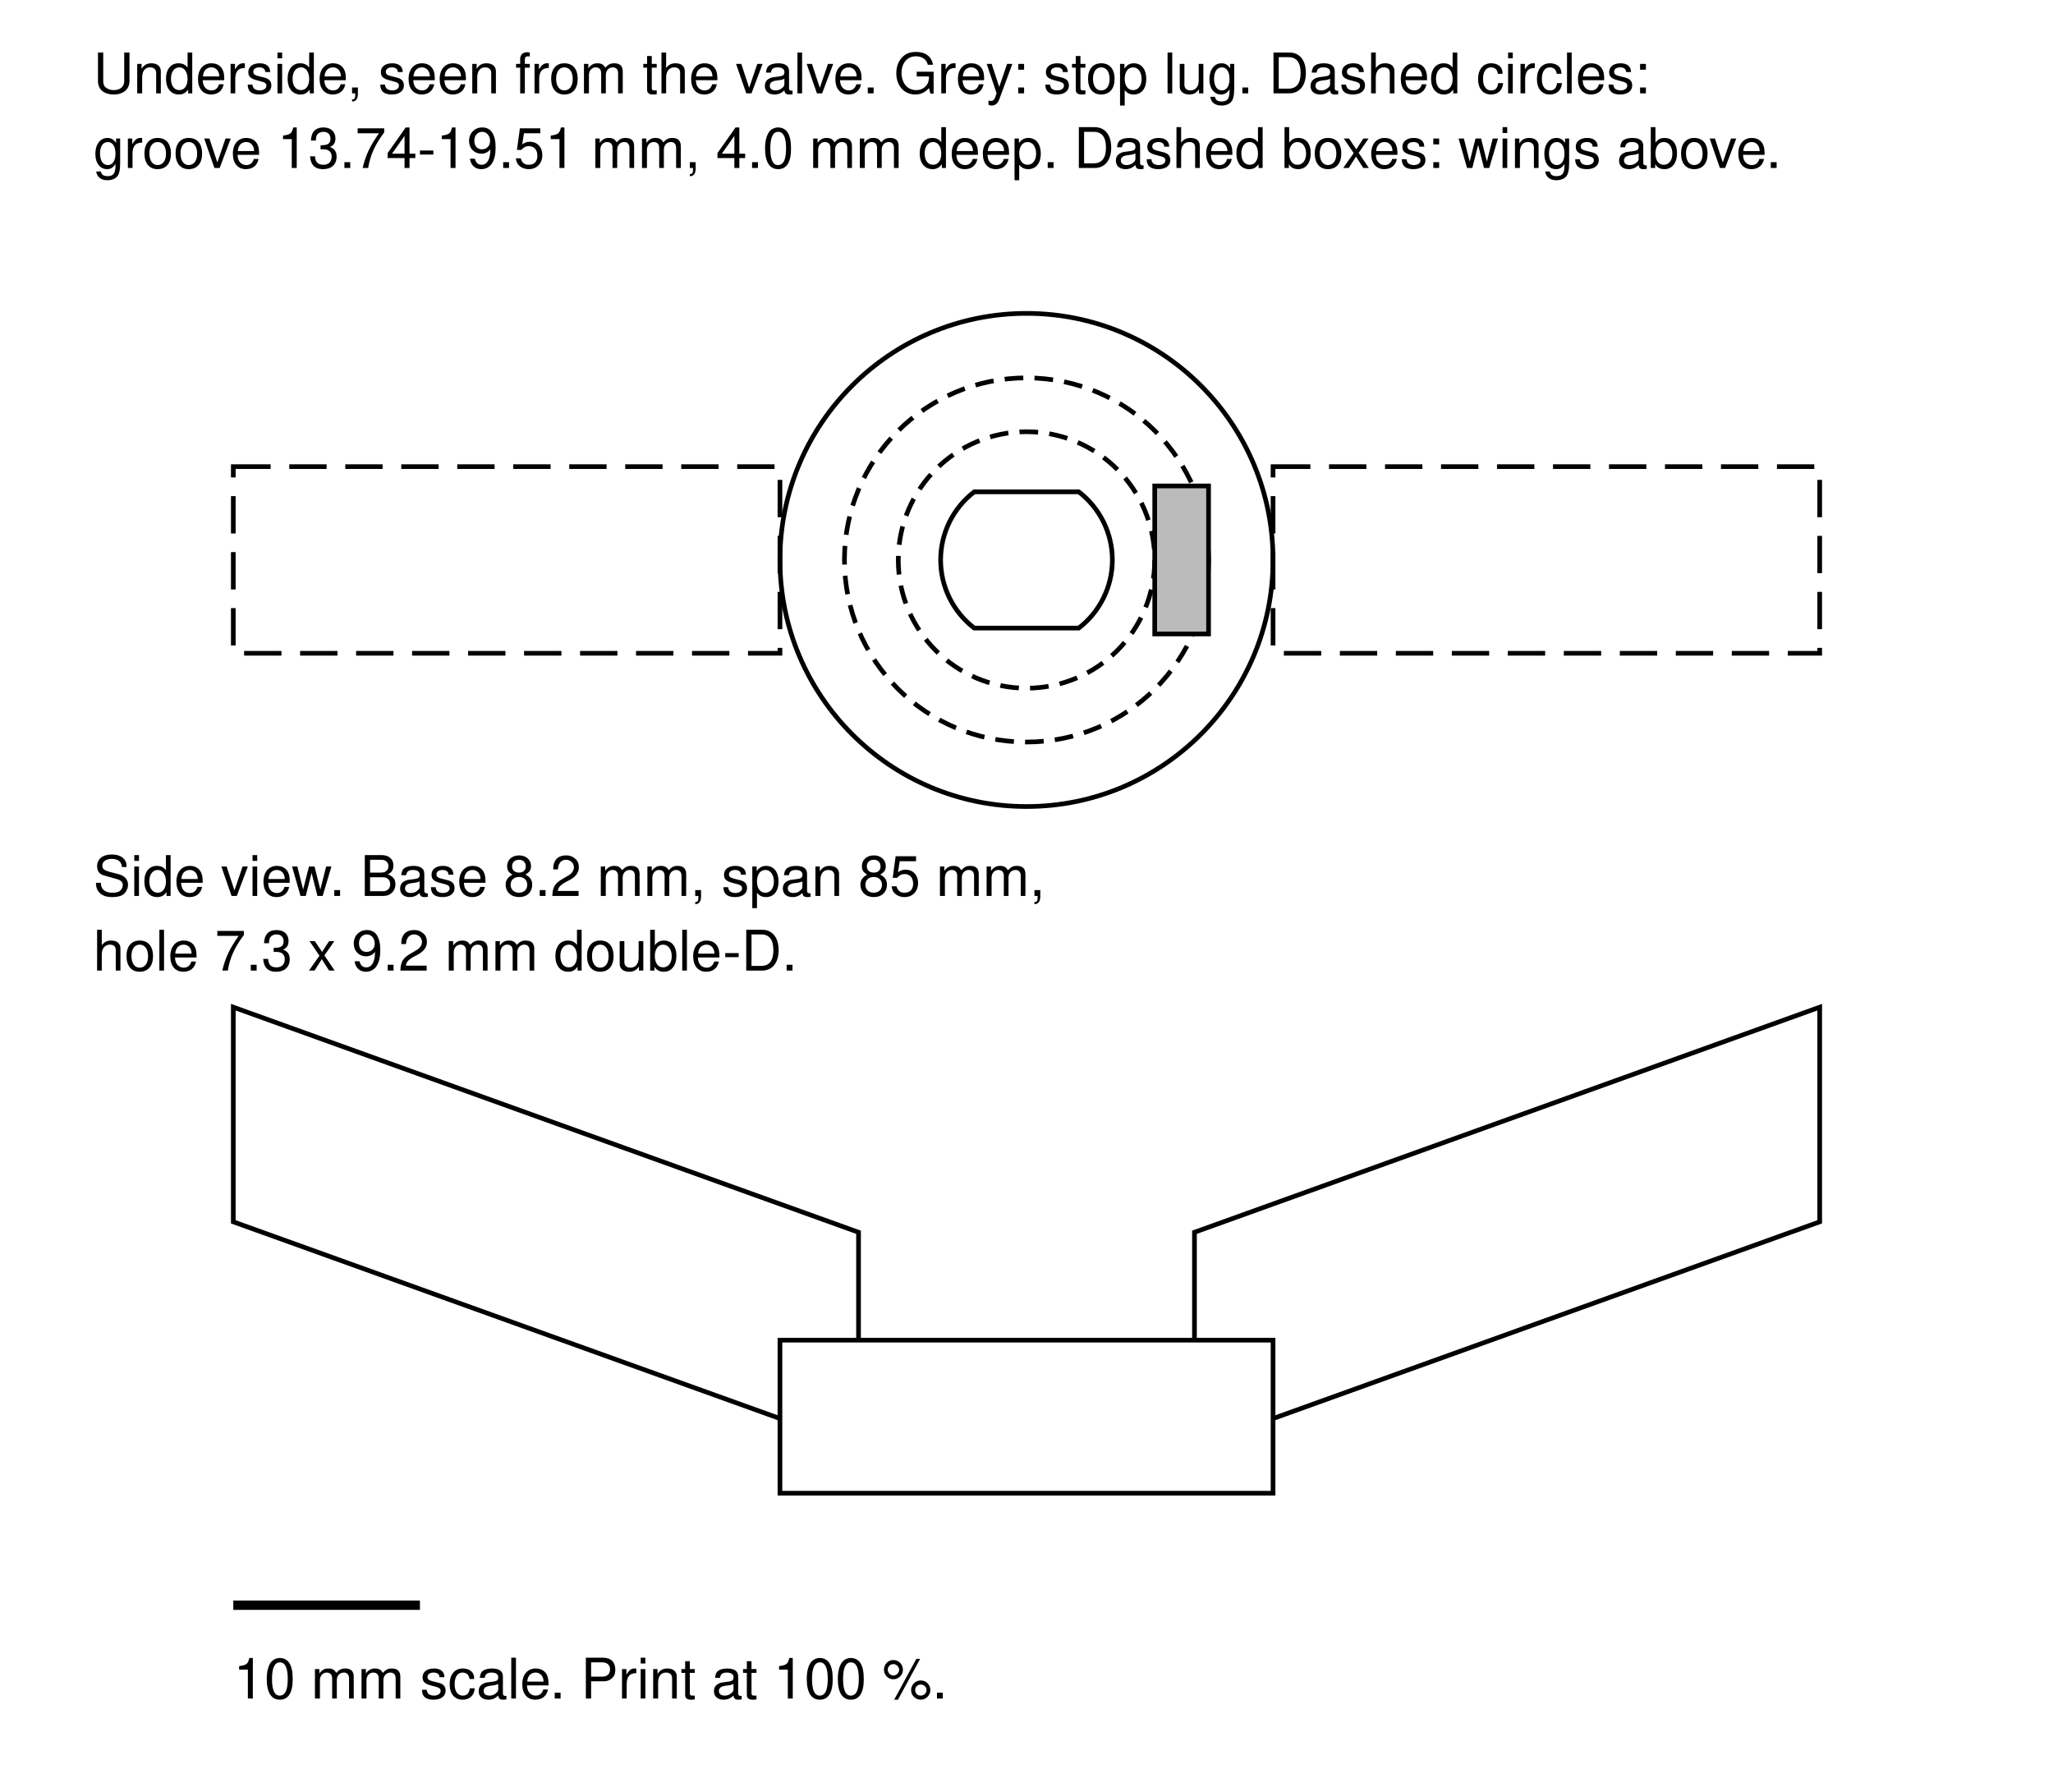
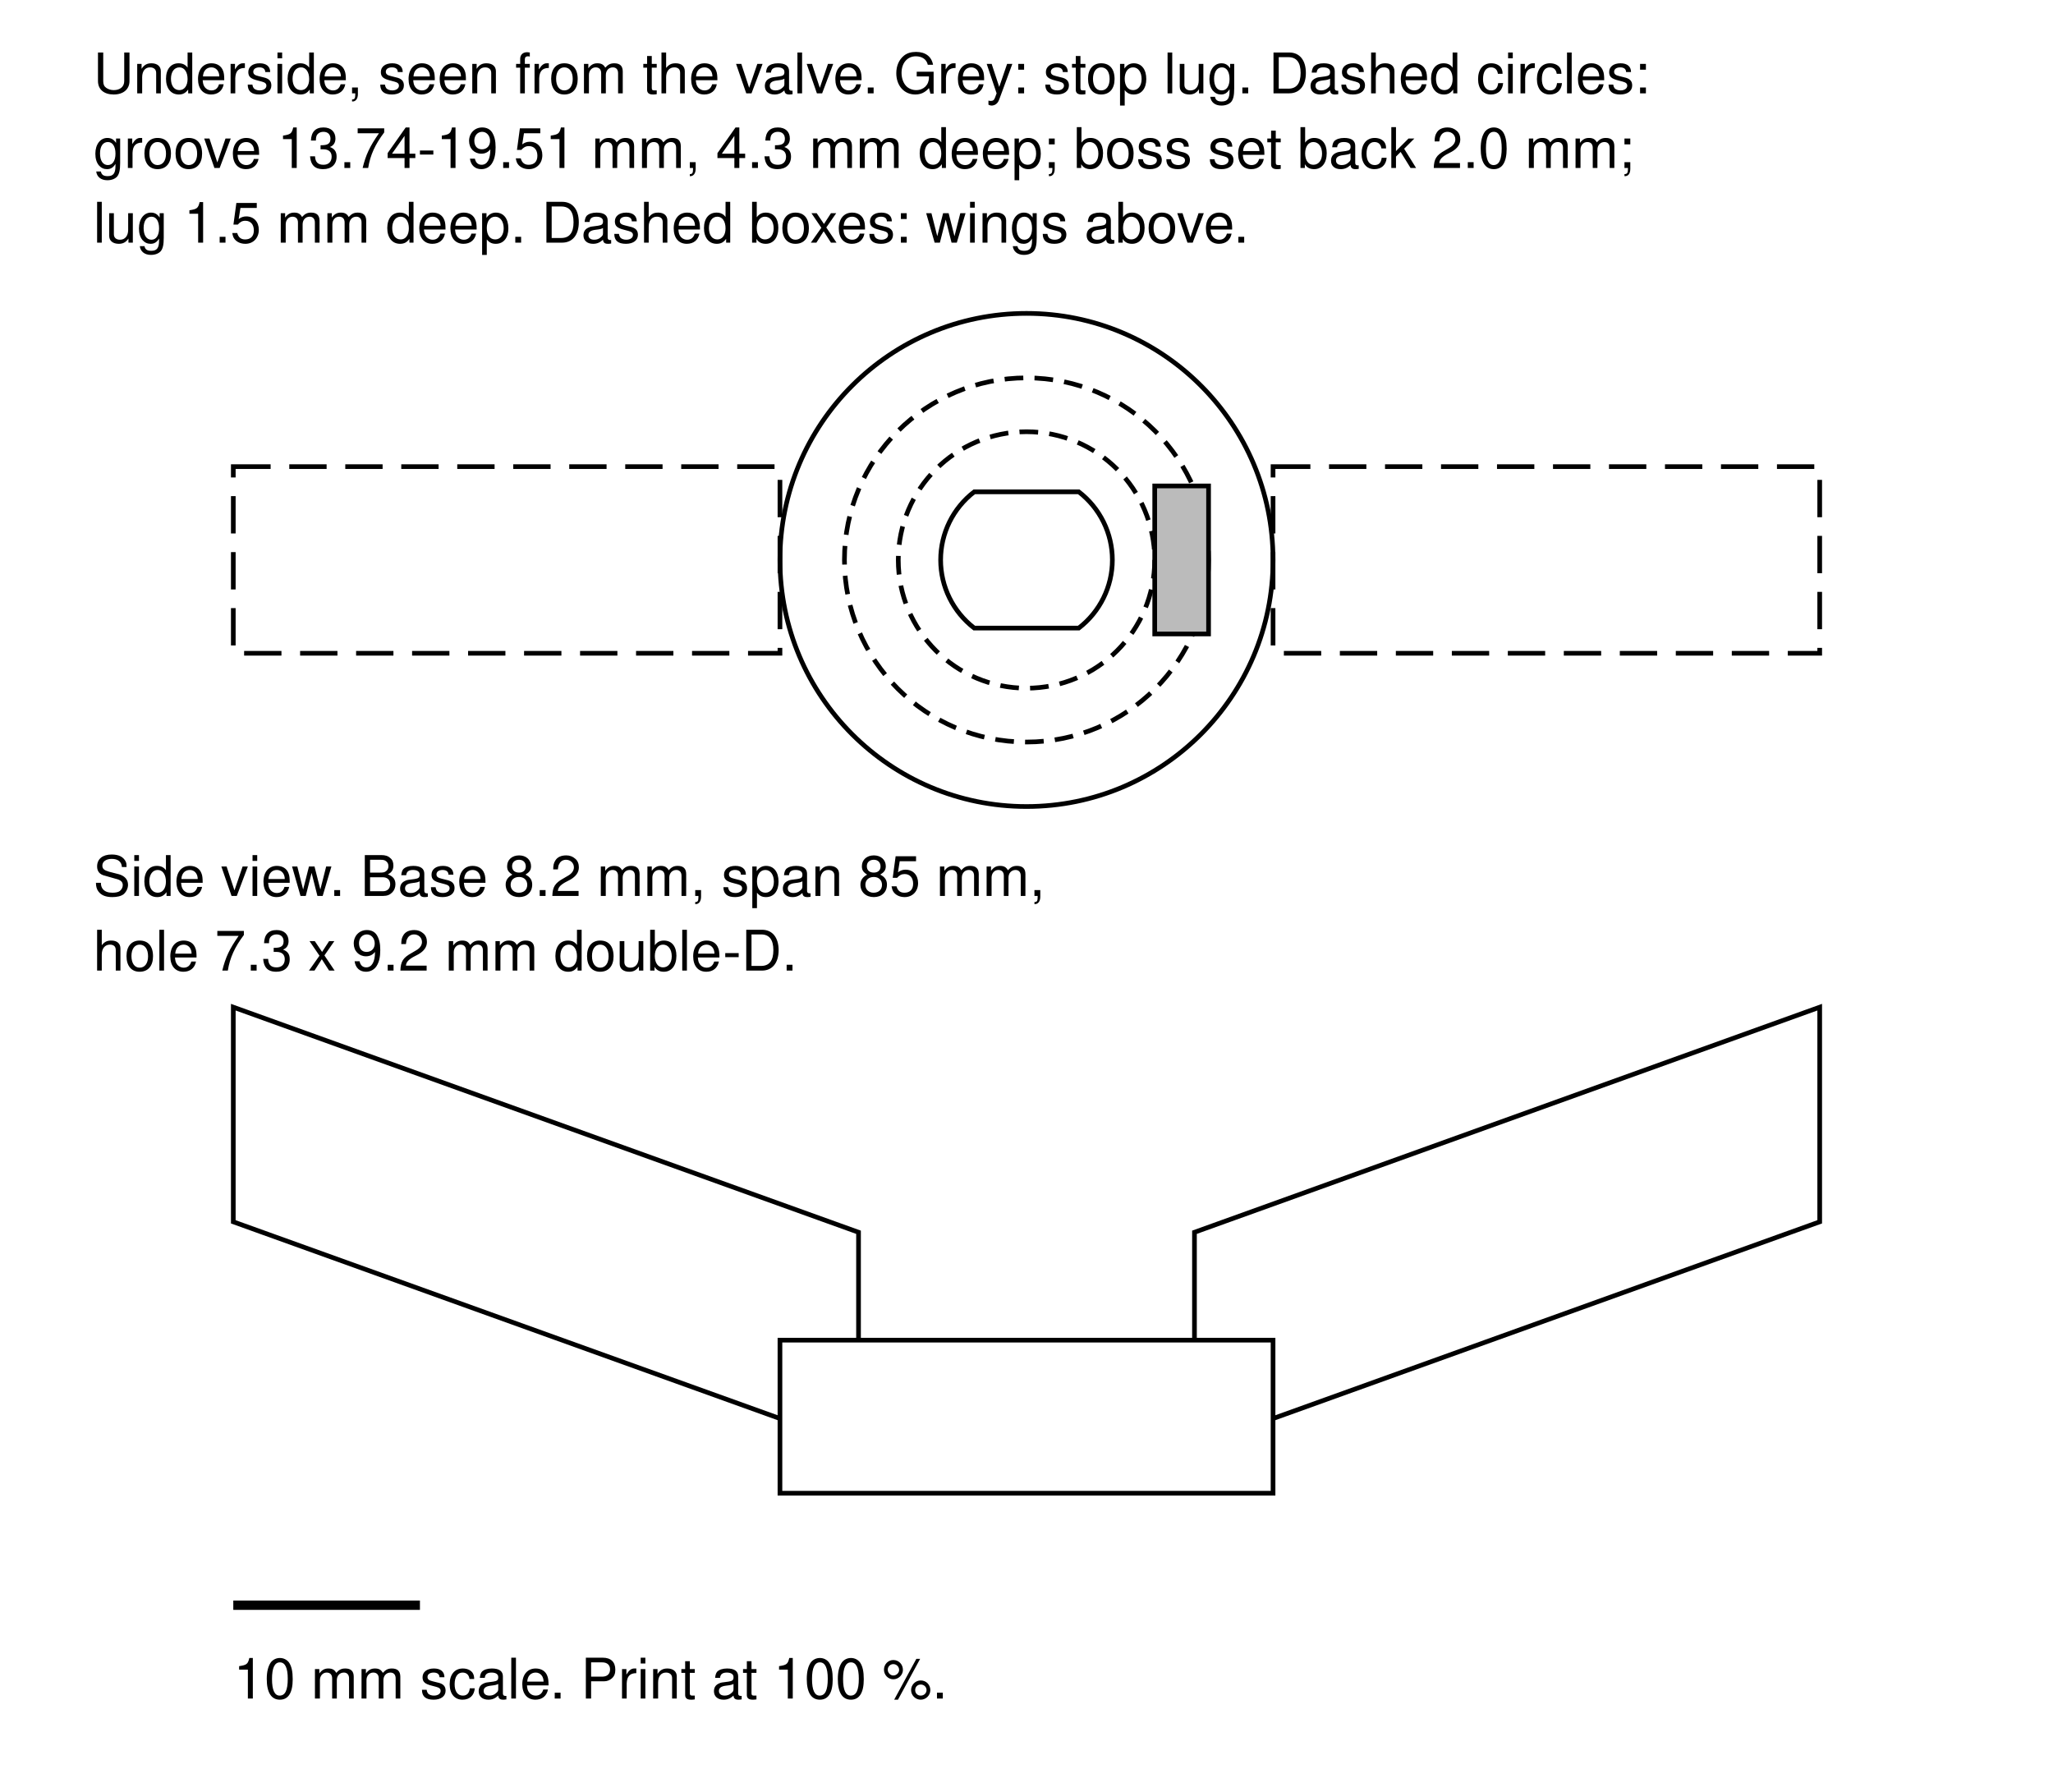
<svg xmlns="http://www.w3.org/2000/svg" width="110.0mm" height="96.0mm" viewBox="0 0 110.0 96.0">
  <g fill="none" stroke="#000" stroke-width="0.25">
    <circle cx="55.0" cy="30.0" r="13.21" />
    <circle cx="55.0" cy="30.0" r="9.755" stroke-dasharray="1,0.6" />
    <circle cx="55.0" cy="30.0" r="6.87" stroke-dasharray="1,0.6" />
    <rect x="61.87" y="26.035" width="2.885" height="7.93" fill="#bbb" />
    <path d="M52.2,26.35 L57.8,26.35 A4.6,4.6 0 0 1 57.8,33.65 L52.2,33.65 A4.6,4.6 0 0 1 52.2,26.35 Z" />
    <rect x="68.21" y="25.0" width="29.29" height="10.0" stroke-dasharray="2,1" />
    <rect x="12.5" y="25.0" width="29.29" height="10.0" stroke-dasharray="2,1" />
    <rect x="41.79" y="71.8" width="26.42" height="8.2" />
    <polyline points="68.21,76.00 97.50,65.46 97.50,53.96 64.00,66.02 64.00,71.80" />
    <polyline points="41.79,76.00 12.50,65.46 12.50,53.96 46.00,66.02 46.00,71.80" />
    <line x1="12.5" y1="86.0" x2="22.5" y2="86.0" stroke-width="0.5" />
    <text x="12.5" y="91.0" font-size="3" font-family="Helvetica" stroke="none" fill="#000">10 mm scale. Print at 100 %.</text>
    <text x="5" y="5" font-size="3" font-family="Helvetica" stroke="none" fill="#000">Underside, seen from the valve. Grey: stop lug. Dashed circles:</text>
-     <text x="5" y="9" font-size="3" font-family="Helvetica" stroke="none" fill="#000">groove 13.74-19.51 mm, 4.0 mm deep. Dashed boxes: wings above.</text>
+     <text x="5" y="9" font-size="3" font-family="Helvetica" stroke="none" fill="#000">groove 13.74-19.51 mm, 4.3 mm deep; boss set back 2.0 mm;</text>
+     <text x="5" y="13" font-size="3" font-family="Helvetica" stroke="none" fill="#000">lug 1.5 mm deep. Dashed boxes: wings above.</text>
    <text x="5" y="48.0" font-size="3" font-family="Helvetica" stroke="none" fill="#000">Side view. Base 8.2 mm, span 85 mm,</text>
    <text x="5" y="52.0" font-size="3" font-family="Helvetica" stroke="none" fill="#000">hole 7.3 x 9.2 mm double-D.</text>
  </g>
</svg>
